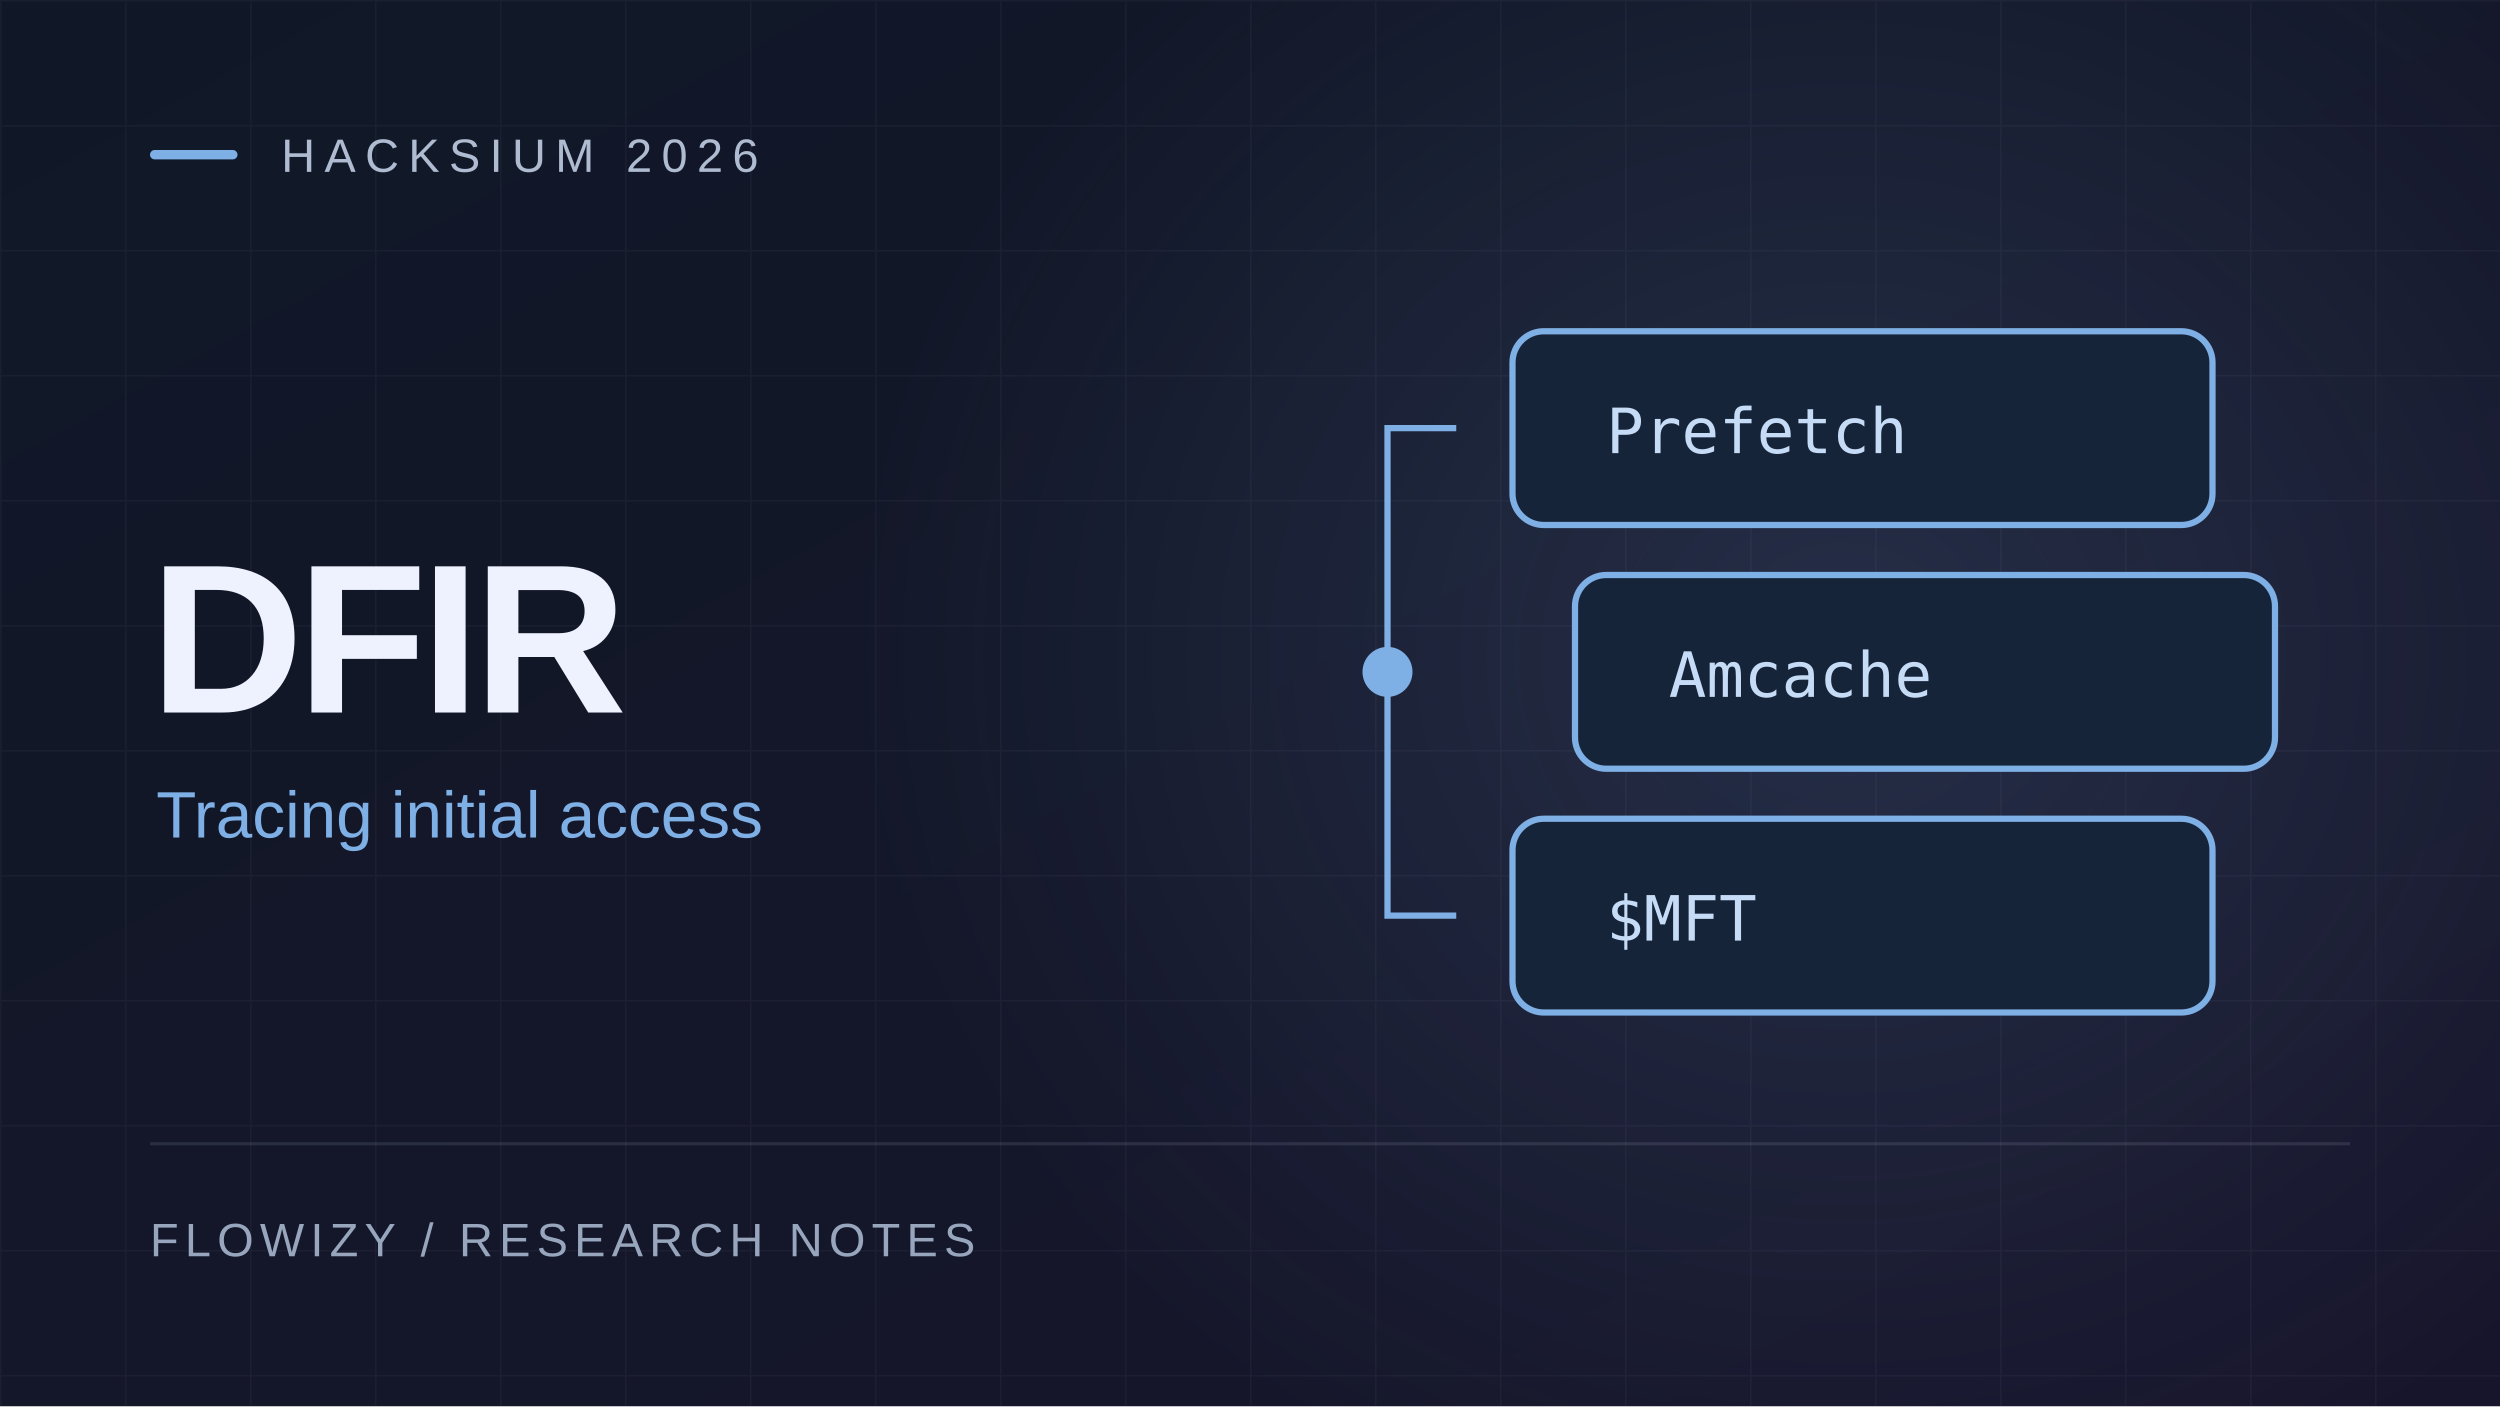
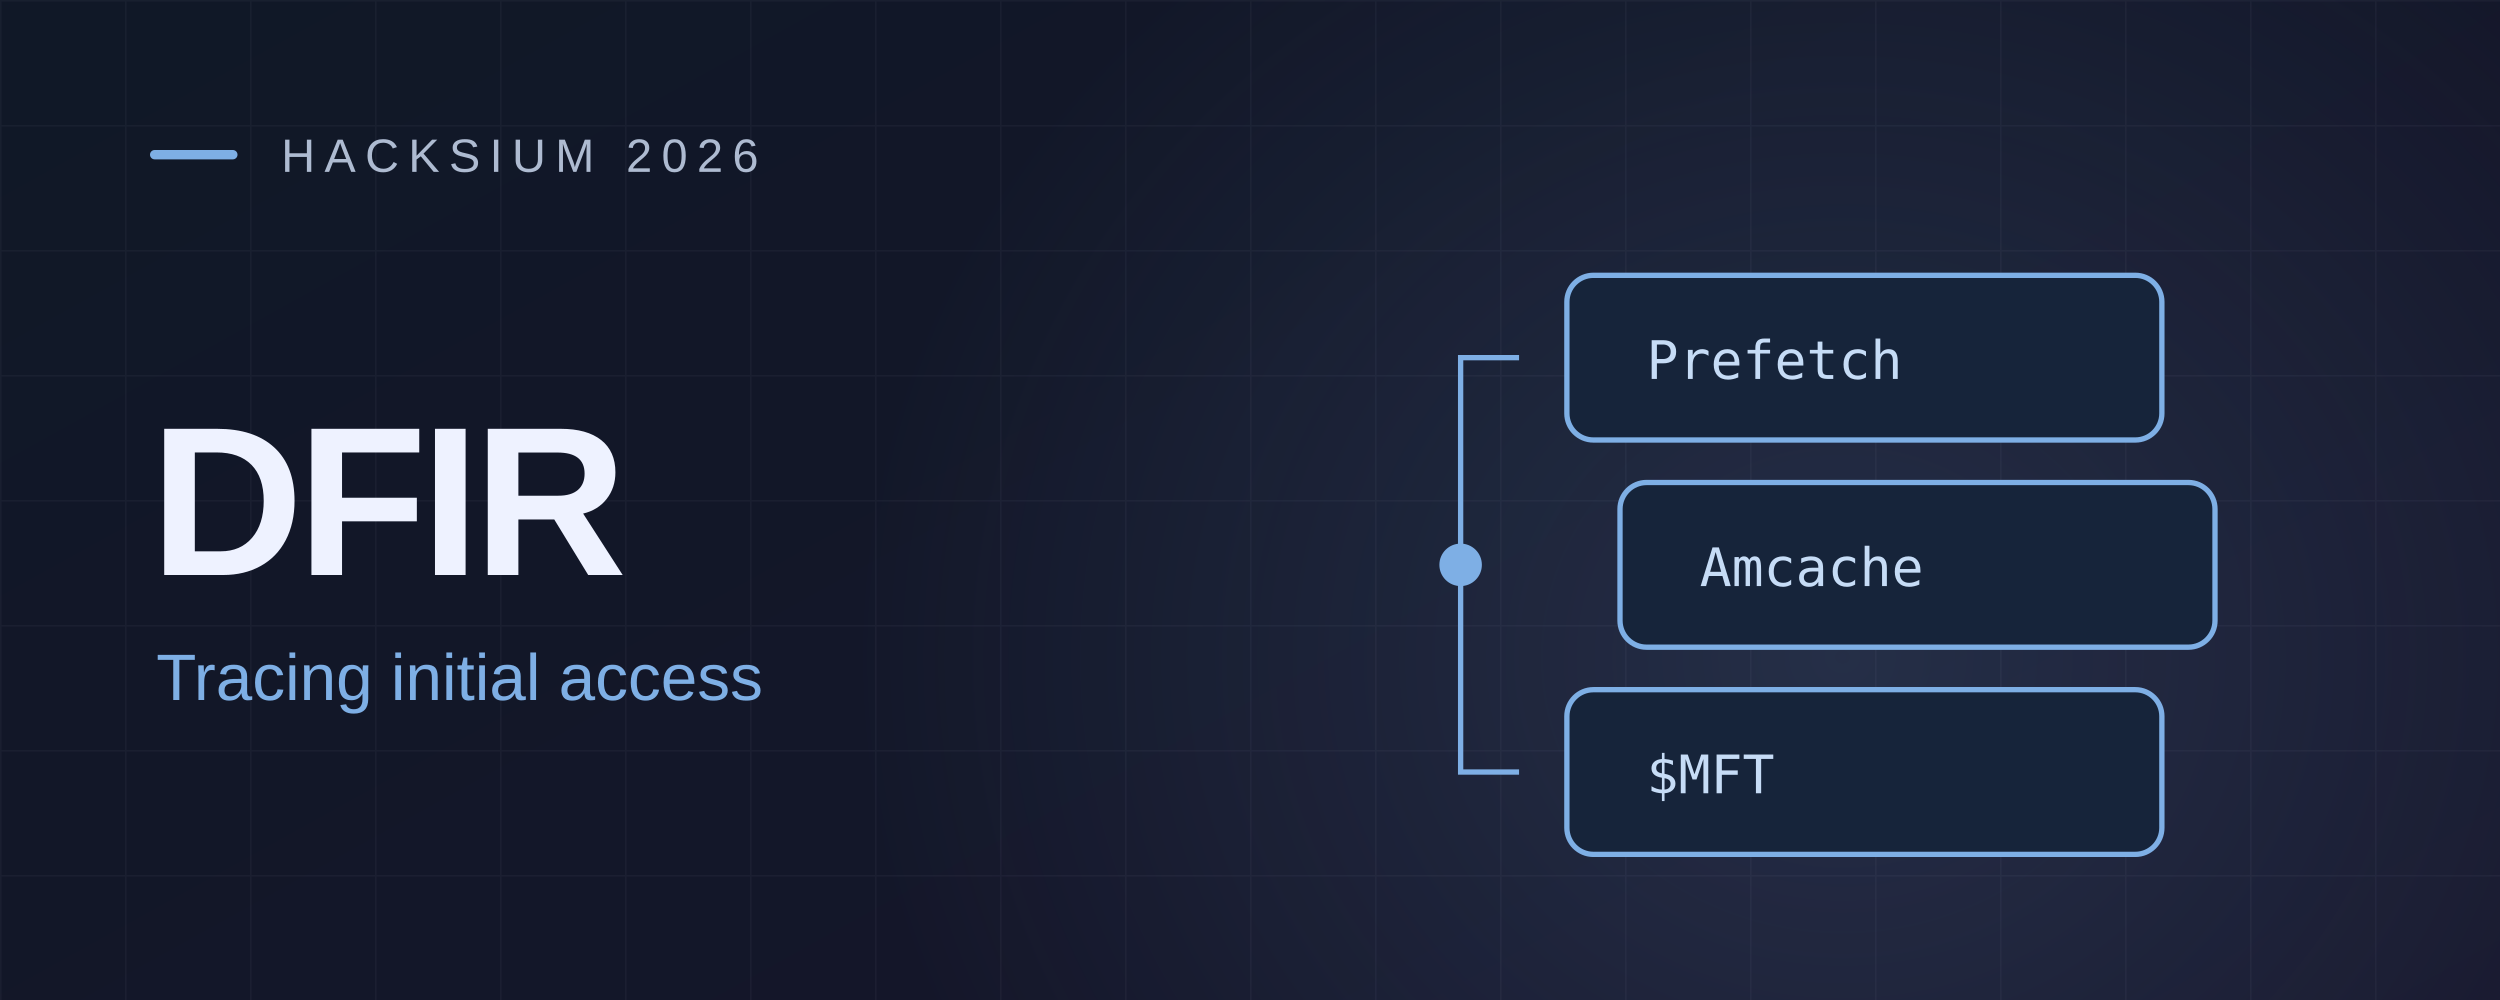
- <svg xmlns="http://www.w3.org/2000/svg" viewBox="0 0 800 450" width="800" height="450">
+ <svg xmlns="http://www.w3.org/2000/svg" viewBox="0 0 800 320" width="800" height="320">
  <defs>
    <linearGradient id="bg" x2="1" y2="1">
      <stop stop-color="#101827" />
      <stop offset="1" stop-color="#17152b" />
    </linearGradient>
    <radialGradient id="glow">
      <stop stop-color="#7eafe5" stop-opacity=".16" />
      <stop offset="1" stop-color="#7eafe5" stop-opacity="0" />
    </radialGradient>
    <pattern id="grid" width="40" height="40" patternUnits="userSpaceOnUse">
      <path d="M40 0H0V40" fill="none" stroke="#cad4ef" stroke-opacity=".045" />
    </pattern>
  </defs>
  <rect width="800" height="450" fill="url(#bg)" />
  <rect width="800" height="450" fill="url(#grid)" />
  <ellipse cx="590" cy="210" rx="320" ry="290" fill="url(#glow)" />
  <rect x="48" y="48" width="28" height="3" rx="1.5" fill="#7eafe5" />
  <g font-family="Arial, Helvetica, sans-serif">
    <text x="90" y="55" fill="#aebbd1" font-size="15" letter-spacing="3">HACKSIUM 2026</text>
-     <text x="48" y="228" fill="#eef2ff" font-size="68" font-weight="700" letter-spacing="-2">DFIR</text>
-     <text x="50" y="268" fill="#7eafe5" font-size="21">Tracing initial access</text>
+     <text x="48" y="184" fill="#eef2ff" font-size="68" font-weight="700" letter-spacing="-2">DFIR</text>
+     <text x="50" y="224" fill="#7eafe5" font-size="21">Tracing initial access</text>
  </g>
-   <g fill="#16243a" stroke="#7eafe5" stroke-width="2">
-     <rect x="484" y="106" width="224" height="62" rx="10" />
-     <rect x="504" y="184" width="224" height="62" rx="10" />
-     <rect x="484" y="262" width="224" height="62" rx="10" />
+   <g transform="translate(90 -2) scale(.85)">
+     <g fill="#16243a" stroke="#7eafe5" stroke-width="2">
+       <rect x="484" y="106" width="224" height="62" rx="10" />
+       <rect x="504" y="184" width="224" height="62" rx="10" />
+       <rect x="484" y="262" width="224" height="62" rx="10" />
+     </g>
+     <g fill="#c6dcf6" font-family="monospace" font-size="20">
+       <text x="514" y="145">Prefetch</text>
+       <text x="534" y="223">Amcache</text>
+       <text x="514" y="301">$MFT</text>
+     </g>
+     <g stroke="#7eafe5" stroke-width="2" fill="none">
+       <path d="M466 137H444V293H466" />
+       <circle cx="444" cy="215" r="7" fill="#7eafe5" />
+     </g>
  </g>
-   <g fill="#c6dcf6" font-family="monospace" font-size="20">
-     <text x="514" y="145">Prefetch</text>
-     <text x="534" y="223">Amcache</text>
-     <text x="514" y="301">$MFT</text>
-   </g>
-   <g stroke="#7eafe5" stroke-width="2" fill="none">
-     <path d="M466 137H444V293H466" />
-     <circle cx="444" cy="215" r="7" fill="#7eafe5" />
-   </g>
-   <path d="M48 366H752" stroke="#cad4ef" stroke-opacity=".12" />
-   <text x="48" y="402" fill="#97a6bd" font-family="Arial, Helvetica, sans-serif" font-size="15" letter-spacing="2">FLOWIZY / RESEARCH NOTES</text>
</svg>
